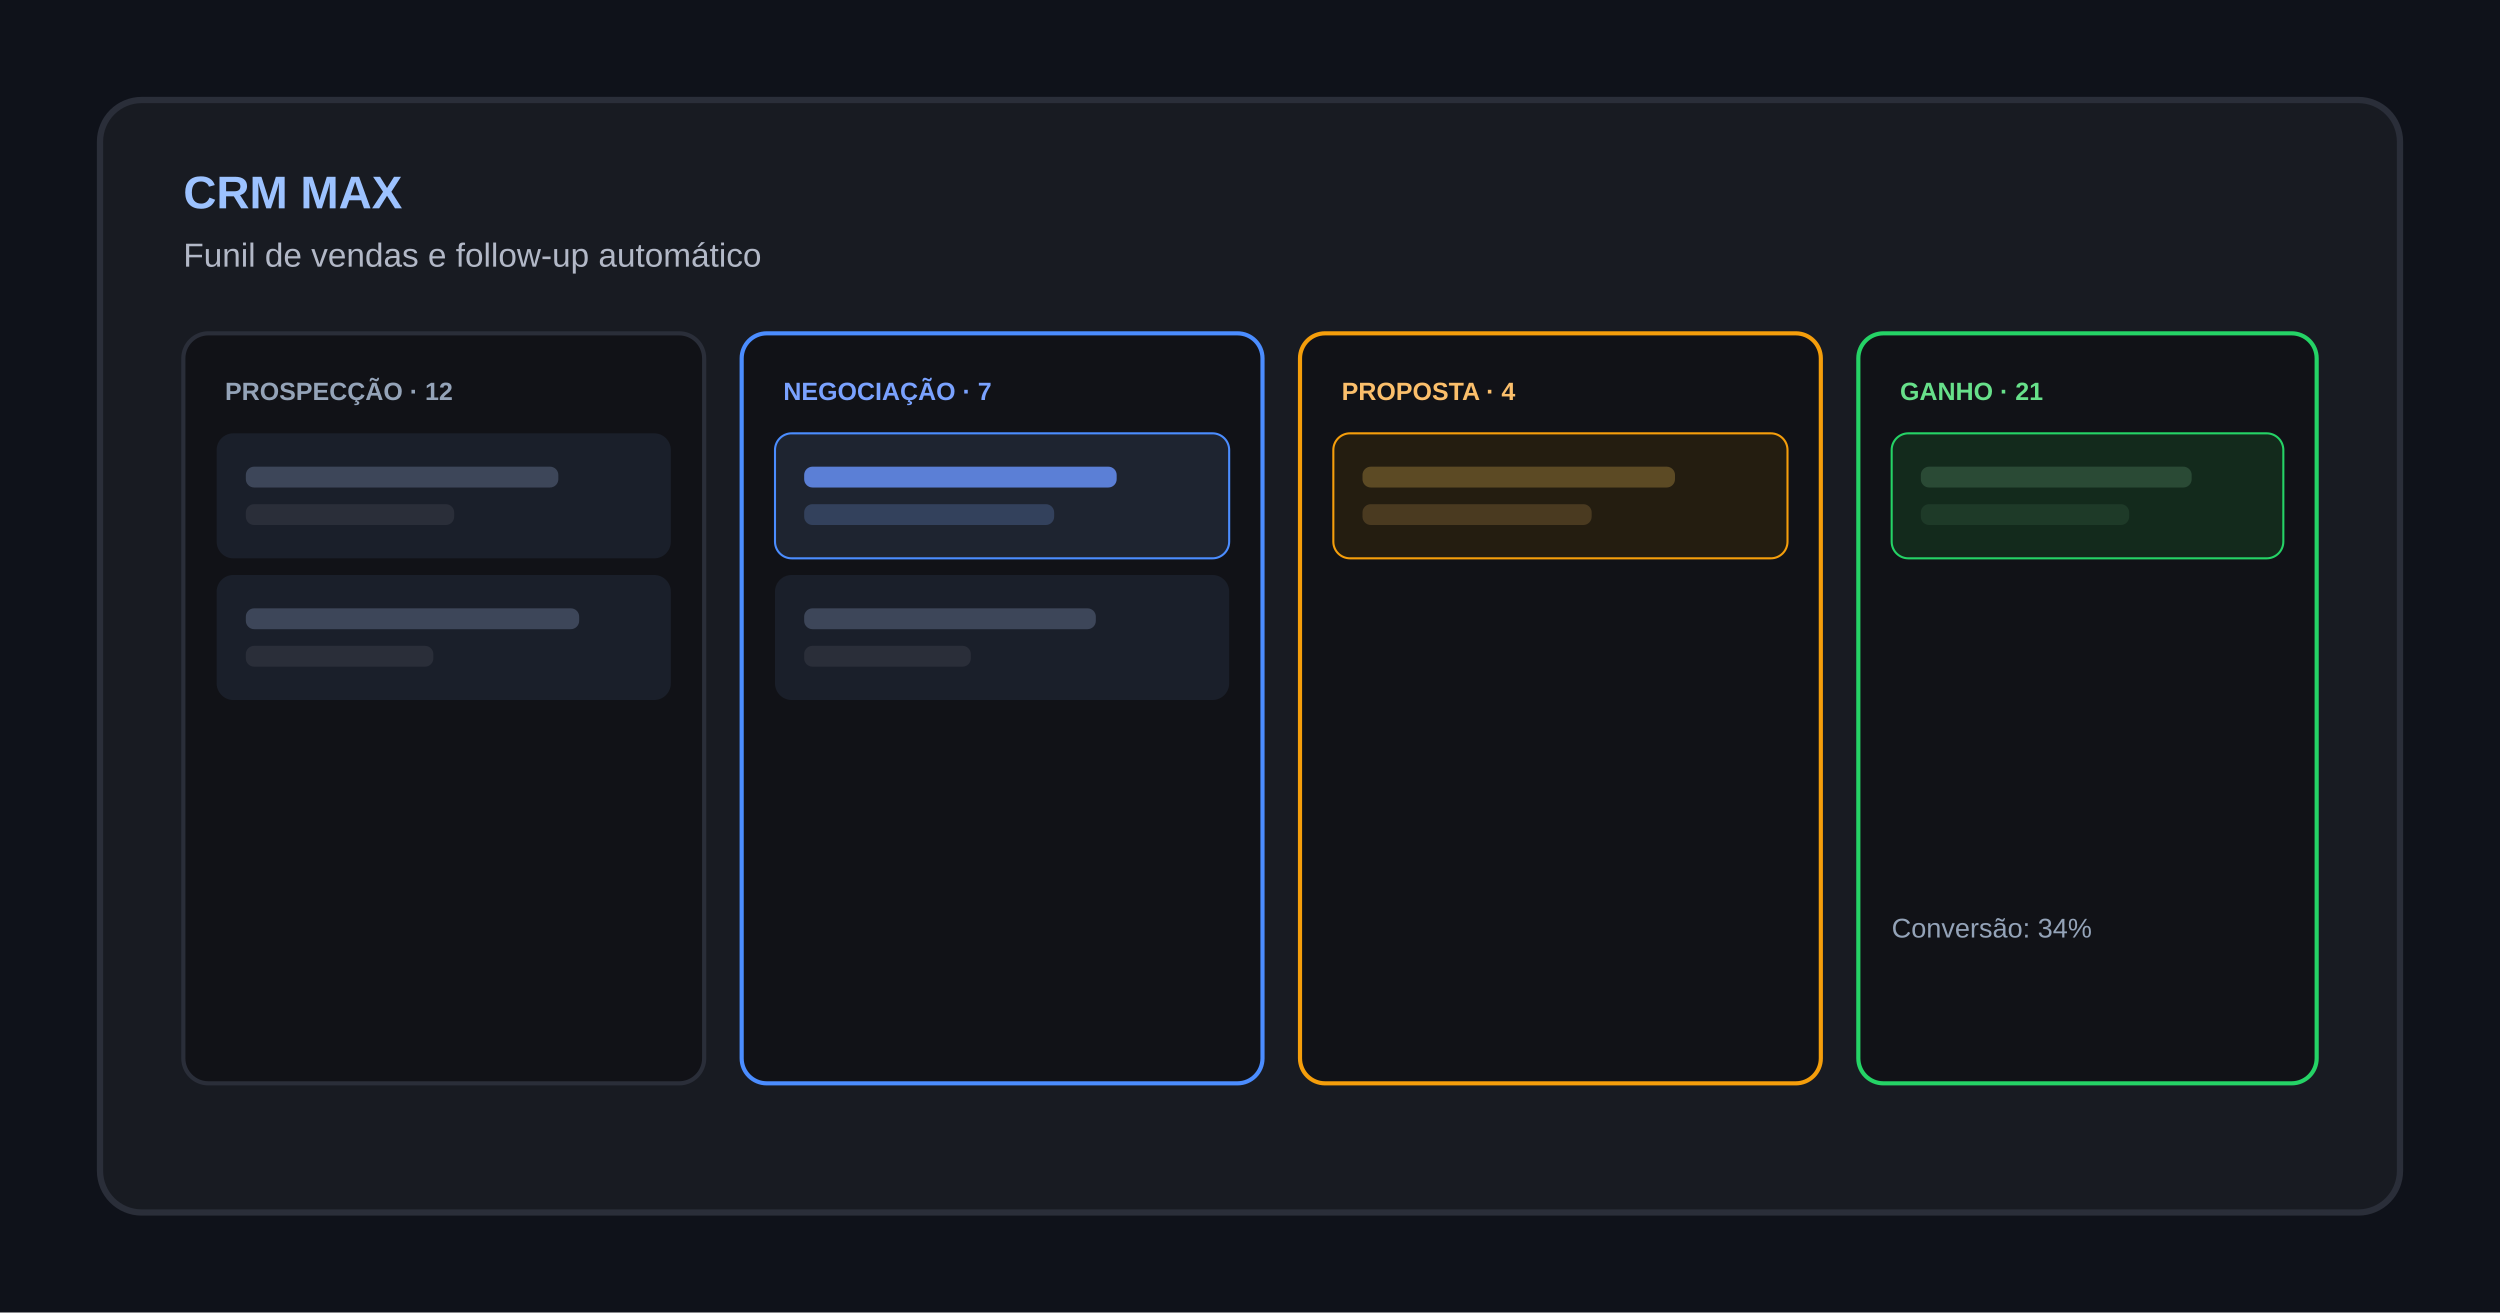
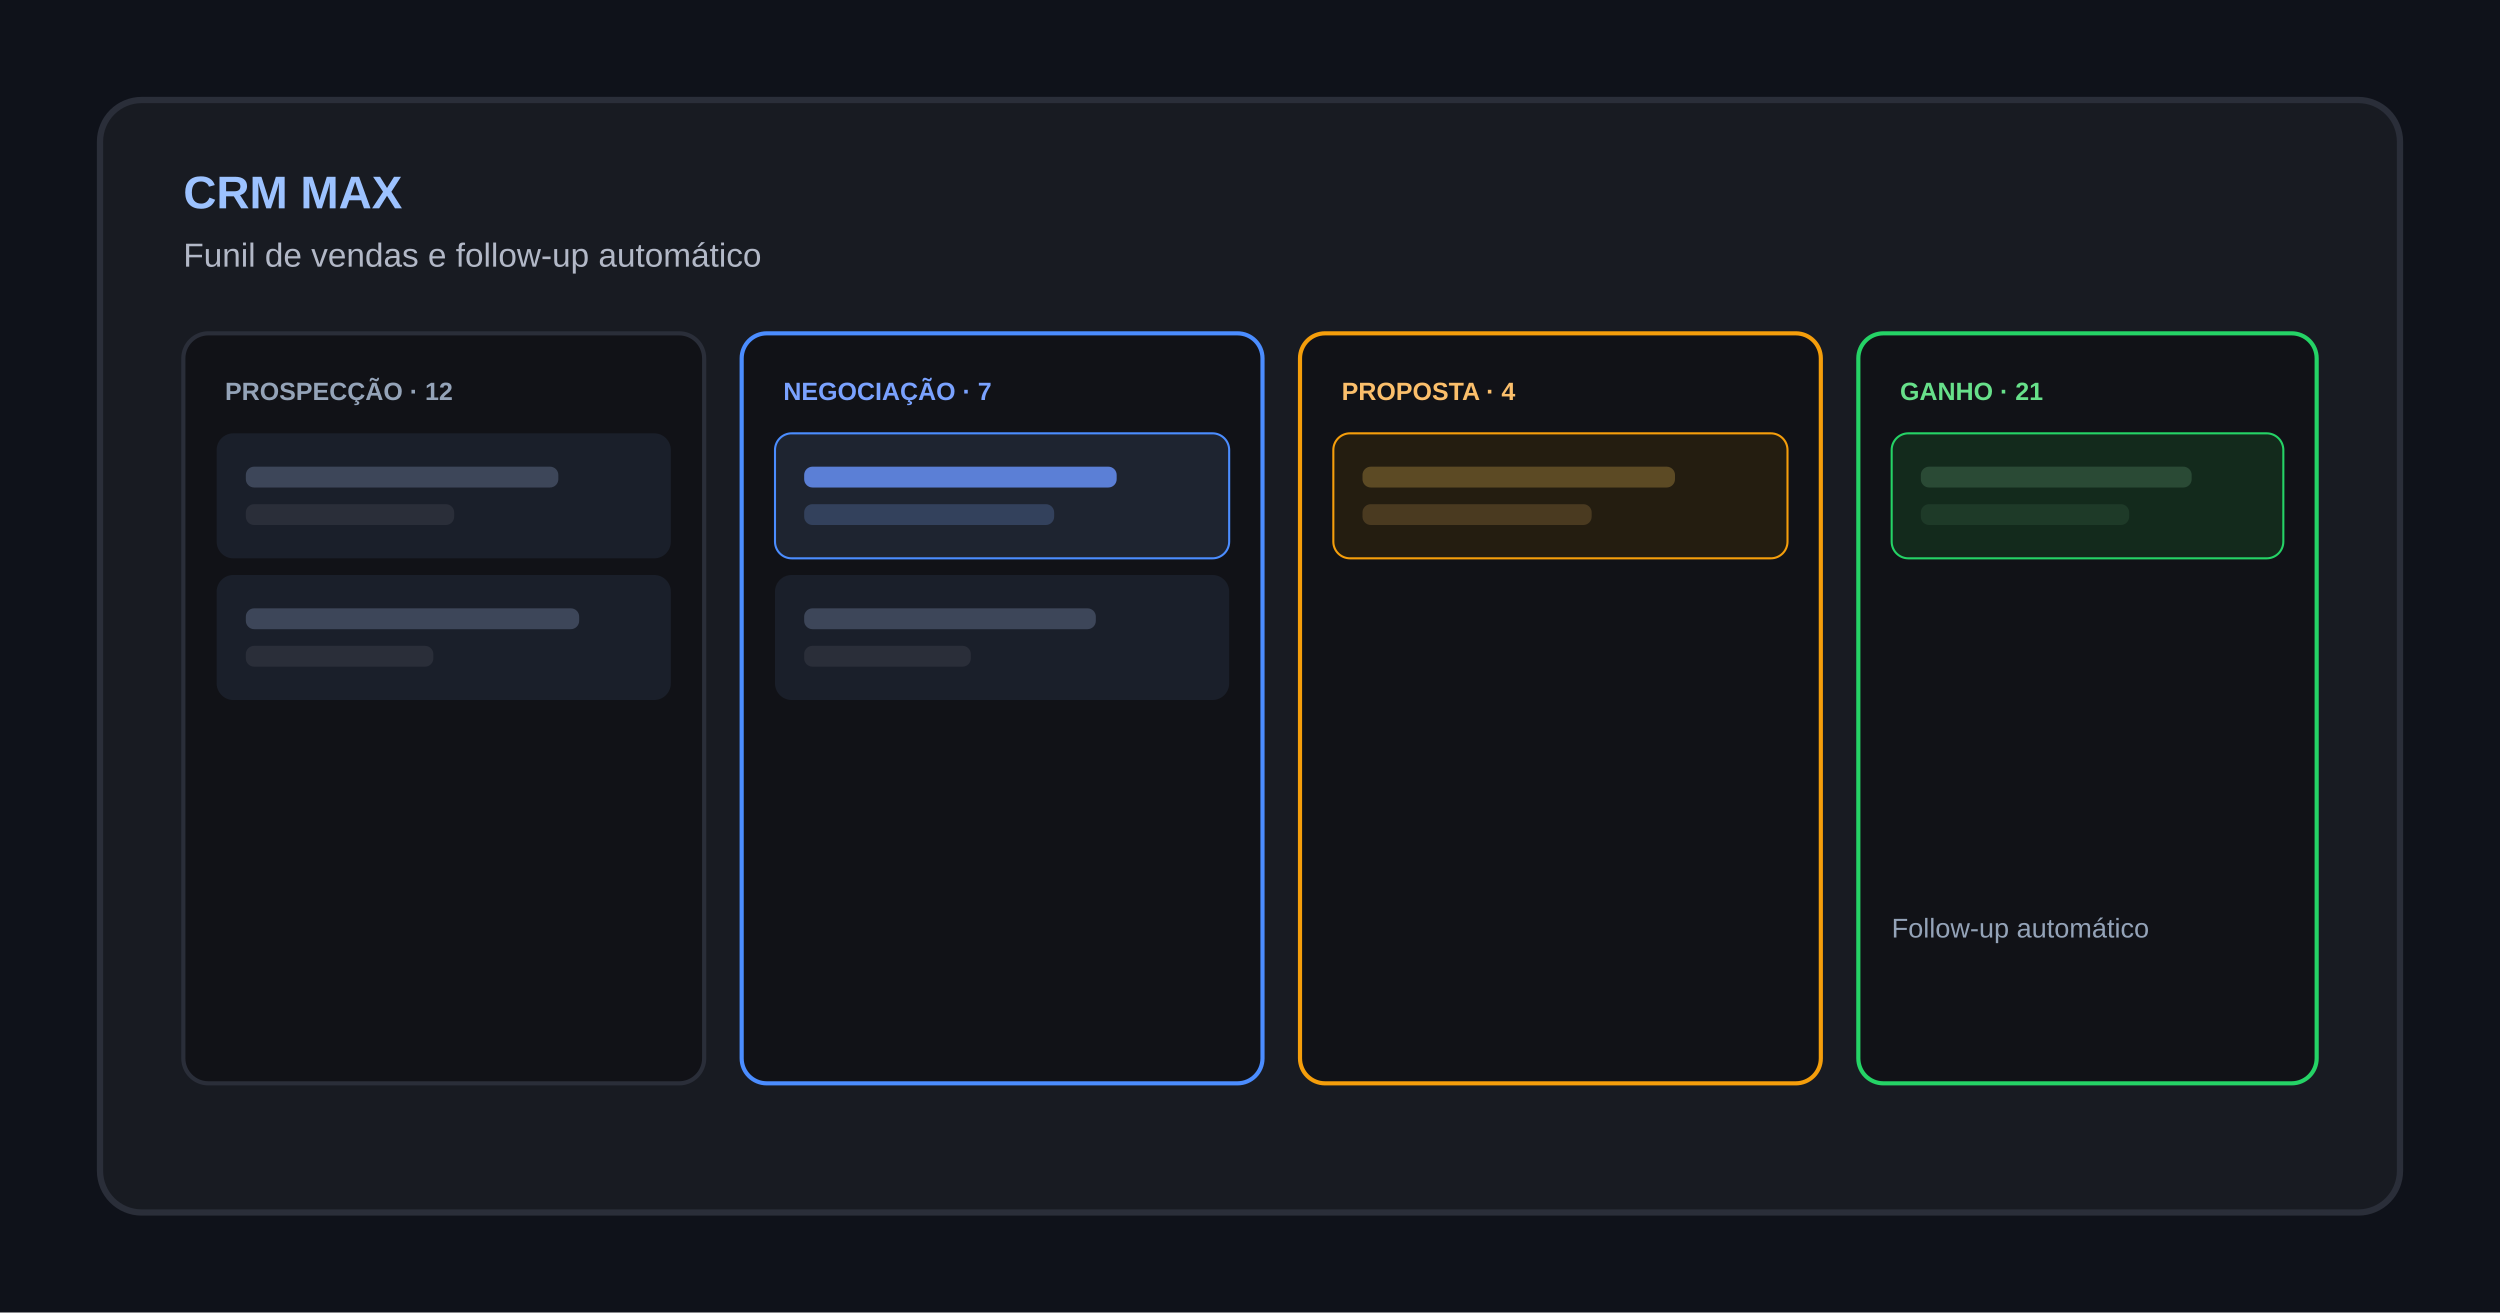
<svg xmlns="http://www.w3.org/2000/svg" width="1200" height="630" viewBox="0 0 1200 630" fill="none">
  <rect width="1200" height="630" fill="#0f121a" />
  <rect x="48" y="48" width="1104" height="534" rx="20" fill="#181b22" stroke="#2a2e39" stroke-width="3" />
  <text x="88" y="100" fill="#9cc2ff" font-size="22" font-weight="bold" font-family="Arial, Helvetica, sans-serif">CRM MAX</text>
  <text x="88" y="128" fill="#b2b8c7" font-size="16" font-family="Arial, Helvetica, sans-serif">Funil de vendas e follow-up automático</text>
  <rect x="88" y="160" width="250" height="360" rx="12" fill="#111217" stroke="#2a2e39" stroke-width="2" />
  <text x="108" y="192" fill="#94a3b8" font-size="12" font-weight="bold" font-family="Arial, Helvetica, sans-serif">PROSPECÇÃO · 12</text>
  <rect x="104" y="208" width="218" height="60" rx="8" fill="#1a1f2a" />
  <rect x="118" y="224" width="150" height="10" rx="4" fill="#3d4659" />
  <rect x="118" y="242" width="100" height="10" rx="4" fill="#2a2e39" />
  <rect x="104" y="276" width="218" height="60" rx="8" fill="#1a1f2a" />
  <rect x="118" y="292" width="160" height="10" rx="4" fill="#3d4659" />
  <rect x="118" y="310" width="90" height="10" rx="4" fill="#2a2e39" />
  <rect x="356" y="160" width="250" height="360" rx="12" fill="#111217" stroke="#4b8dff" stroke-width="2" />
  <text x="376" y="192" fill="#7aa2ff" font-size="12" font-weight="bold" font-family="Arial, Helvetica, sans-serif">NEGOCIAÇÃO · 7</text>
  <rect x="372" y="208" width="218" height="60" rx="8" fill="#1e2430" stroke="#4b8dff" stroke-width="1" />
  <rect x="386" y="224" width="150" height="10" rx="4" fill="#5b7fd6" />
  <rect x="386" y="242" width="120" height="10" rx="4" fill="#33415c" />
  <rect x="372" y="276" width="218" height="60" rx="8" fill="#1a1f2a" />
  <rect x="386" y="292" width="140" height="10" rx="4" fill="#3d4659" />
  <rect x="386" y="310" width="80" height="10" rx="4" fill="#2a2e39" />
  <rect x="624" y="160" width="250" height="360" rx="12" fill="#111217" stroke="#f59e0b" stroke-width="2" />
  <text x="644" y="192" fill="#fbbf6b" font-size="12" font-weight="bold" font-family="Arial, Helvetica, sans-serif">PROPOSTA · 4</text>
  <rect x="640" y="208" width="218" height="60" rx="8" fill="#241d10" stroke="#f59e0b" stroke-width="1" />
  <rect x="654" y="224" width="150" height="10" rx="4" fill="#5c4a24" />
  <rect x="654" y="242" width="110" height="10" rx="4" fill="#4a3a20" />
  <rect x="892" y="160" width="220" height="360" rx="12" fill="#111217" stroke="#25d366" stroke-width="2" />
  <text x="912" y="192" fill="#67e08a" font-size="12" font-weight="bold" font-family="Arial, Helvetica, sans-serif">GANHO · 21</text>
  <rect x="908" y="208" width="188" height="60" rx="8" fill="#132a1c" stroke="#25d366" stroke-width="1" />
  <rect x="922" y="224" width="130" height="10" rx="4" fill="#2a4a35" />
  <rect x="922" y="242" width="100" height="10" rx="4" fill="#1e3a28" />
-   <text x="908" y="450" fill="#94a3b8" font-size="13" font-family="Arial, Helvetica, sans-serif">Conversão: 34%</text>
+   <text x="908" y="450" fill="#94a3b8" font-size="13" font-family="Arial, Helvetica, sans-serif">Follow-up automático</text>
</svg>
